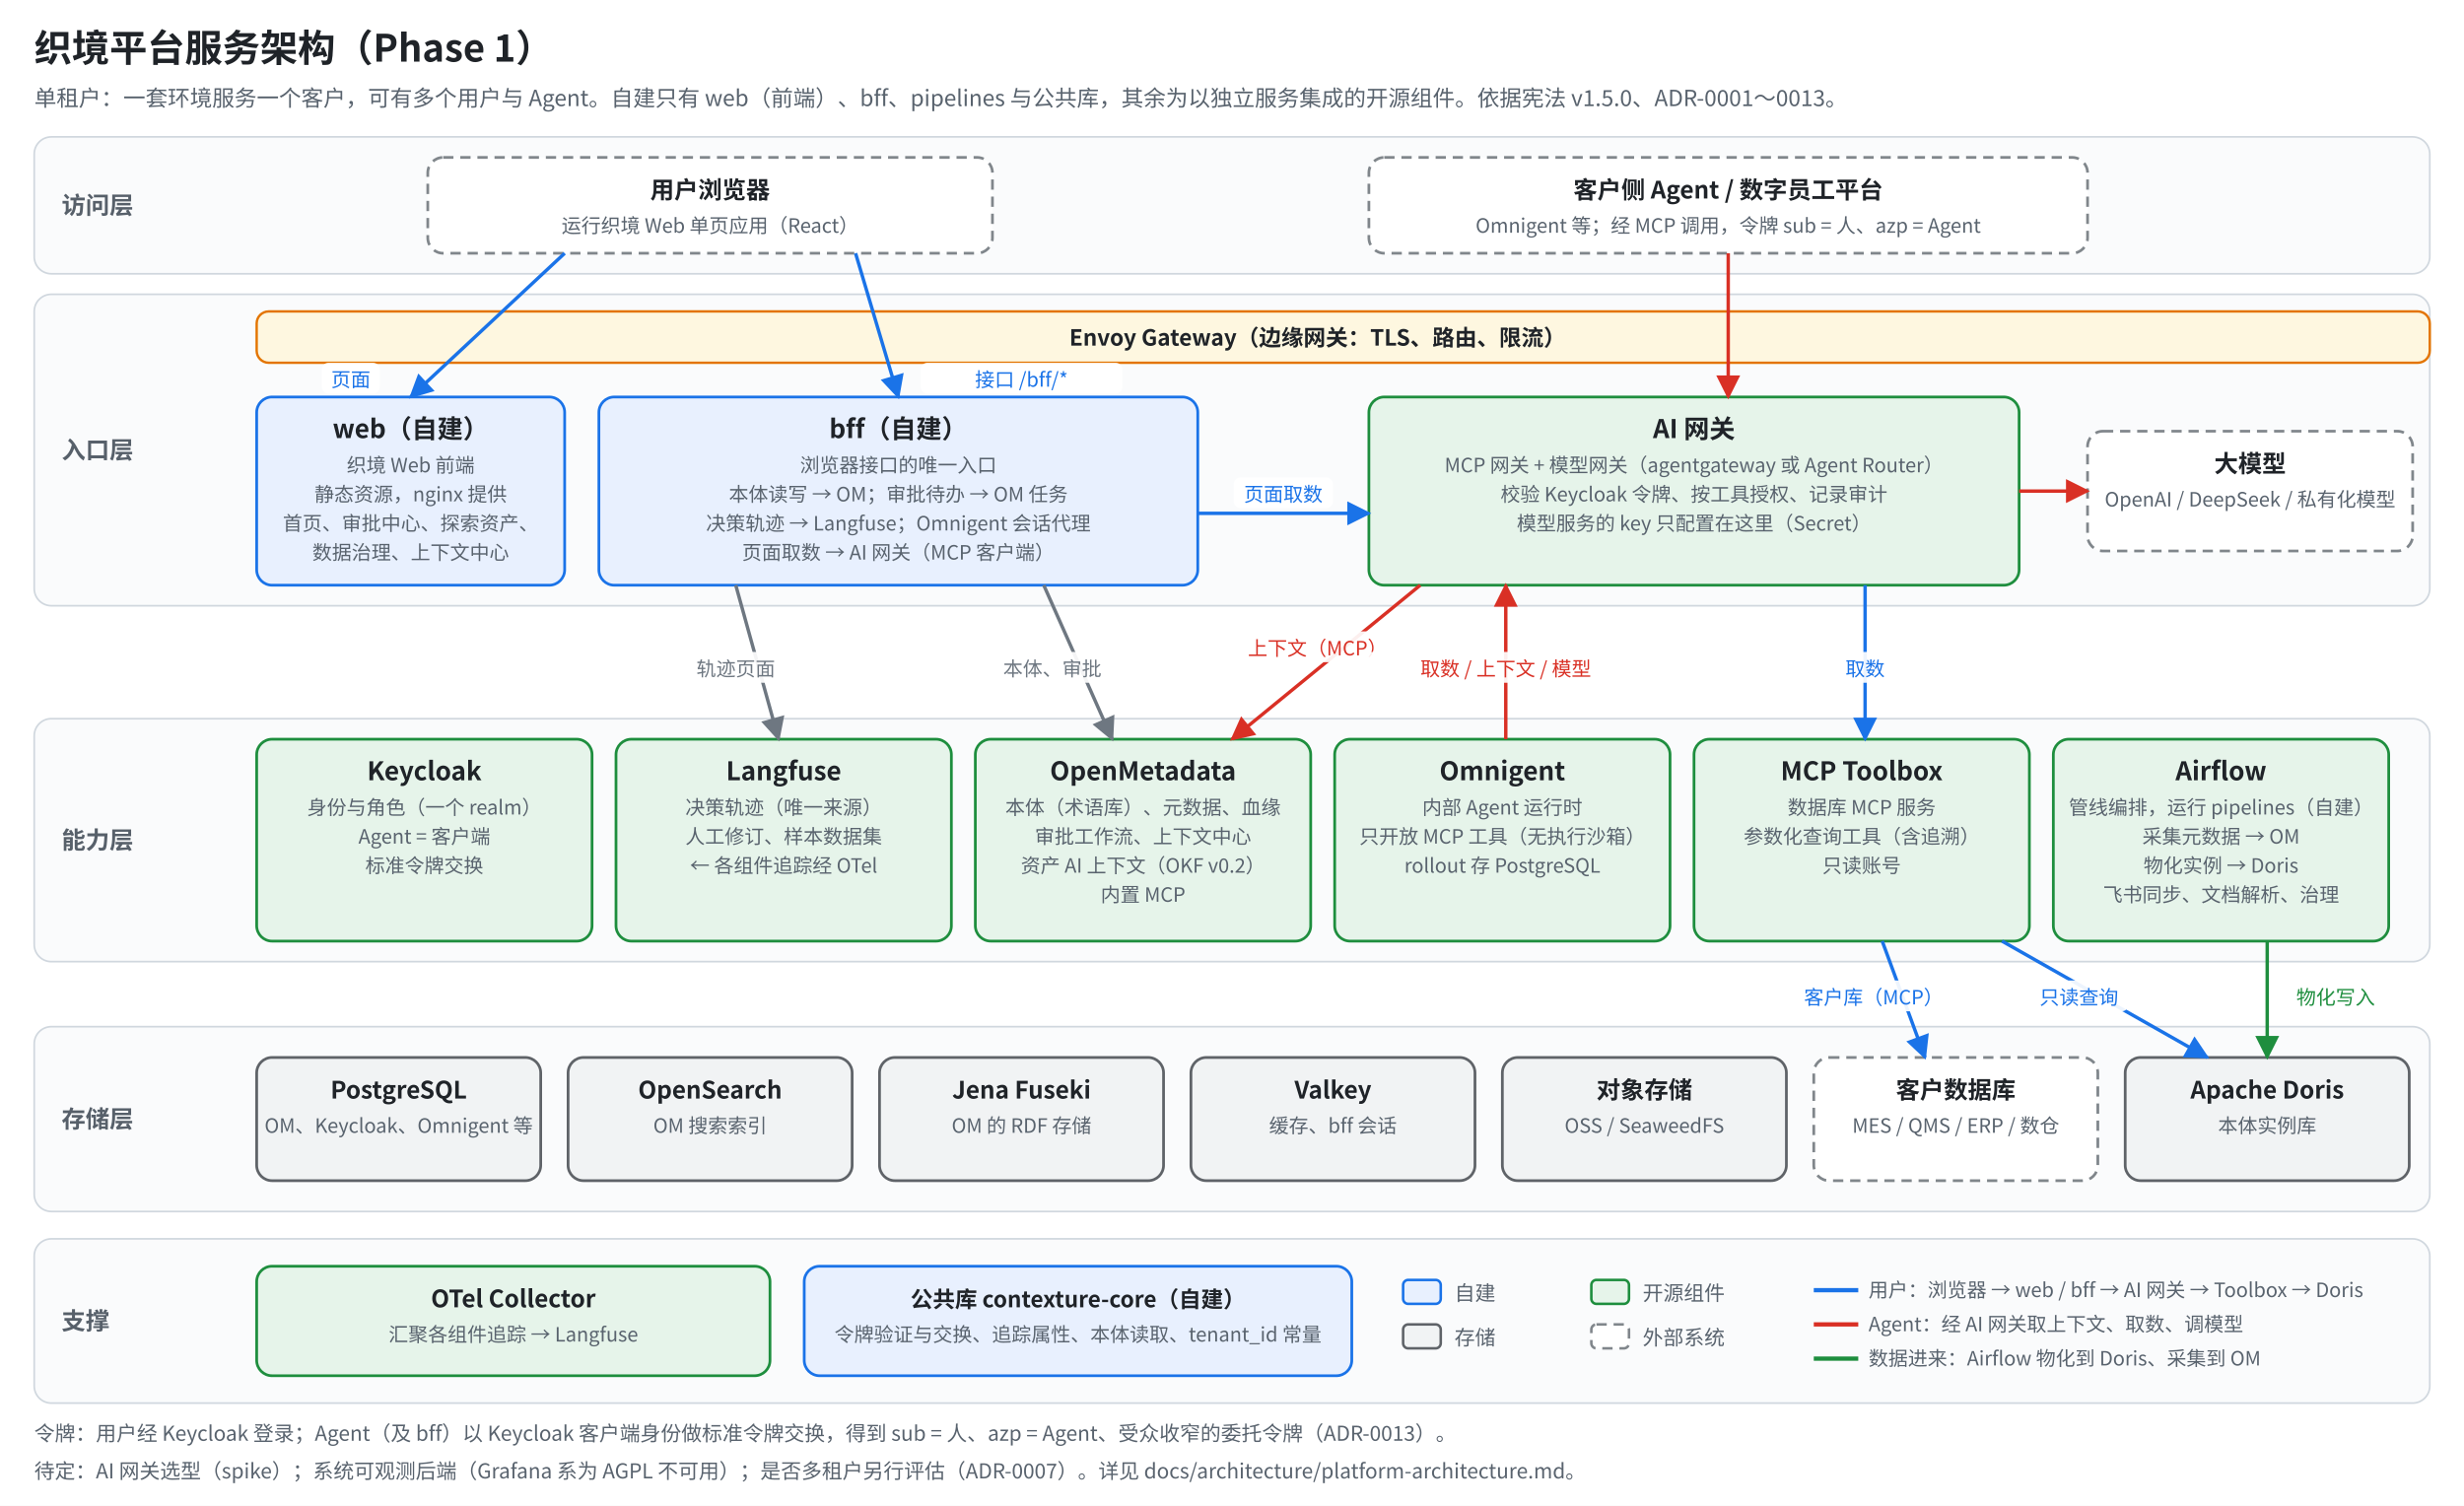
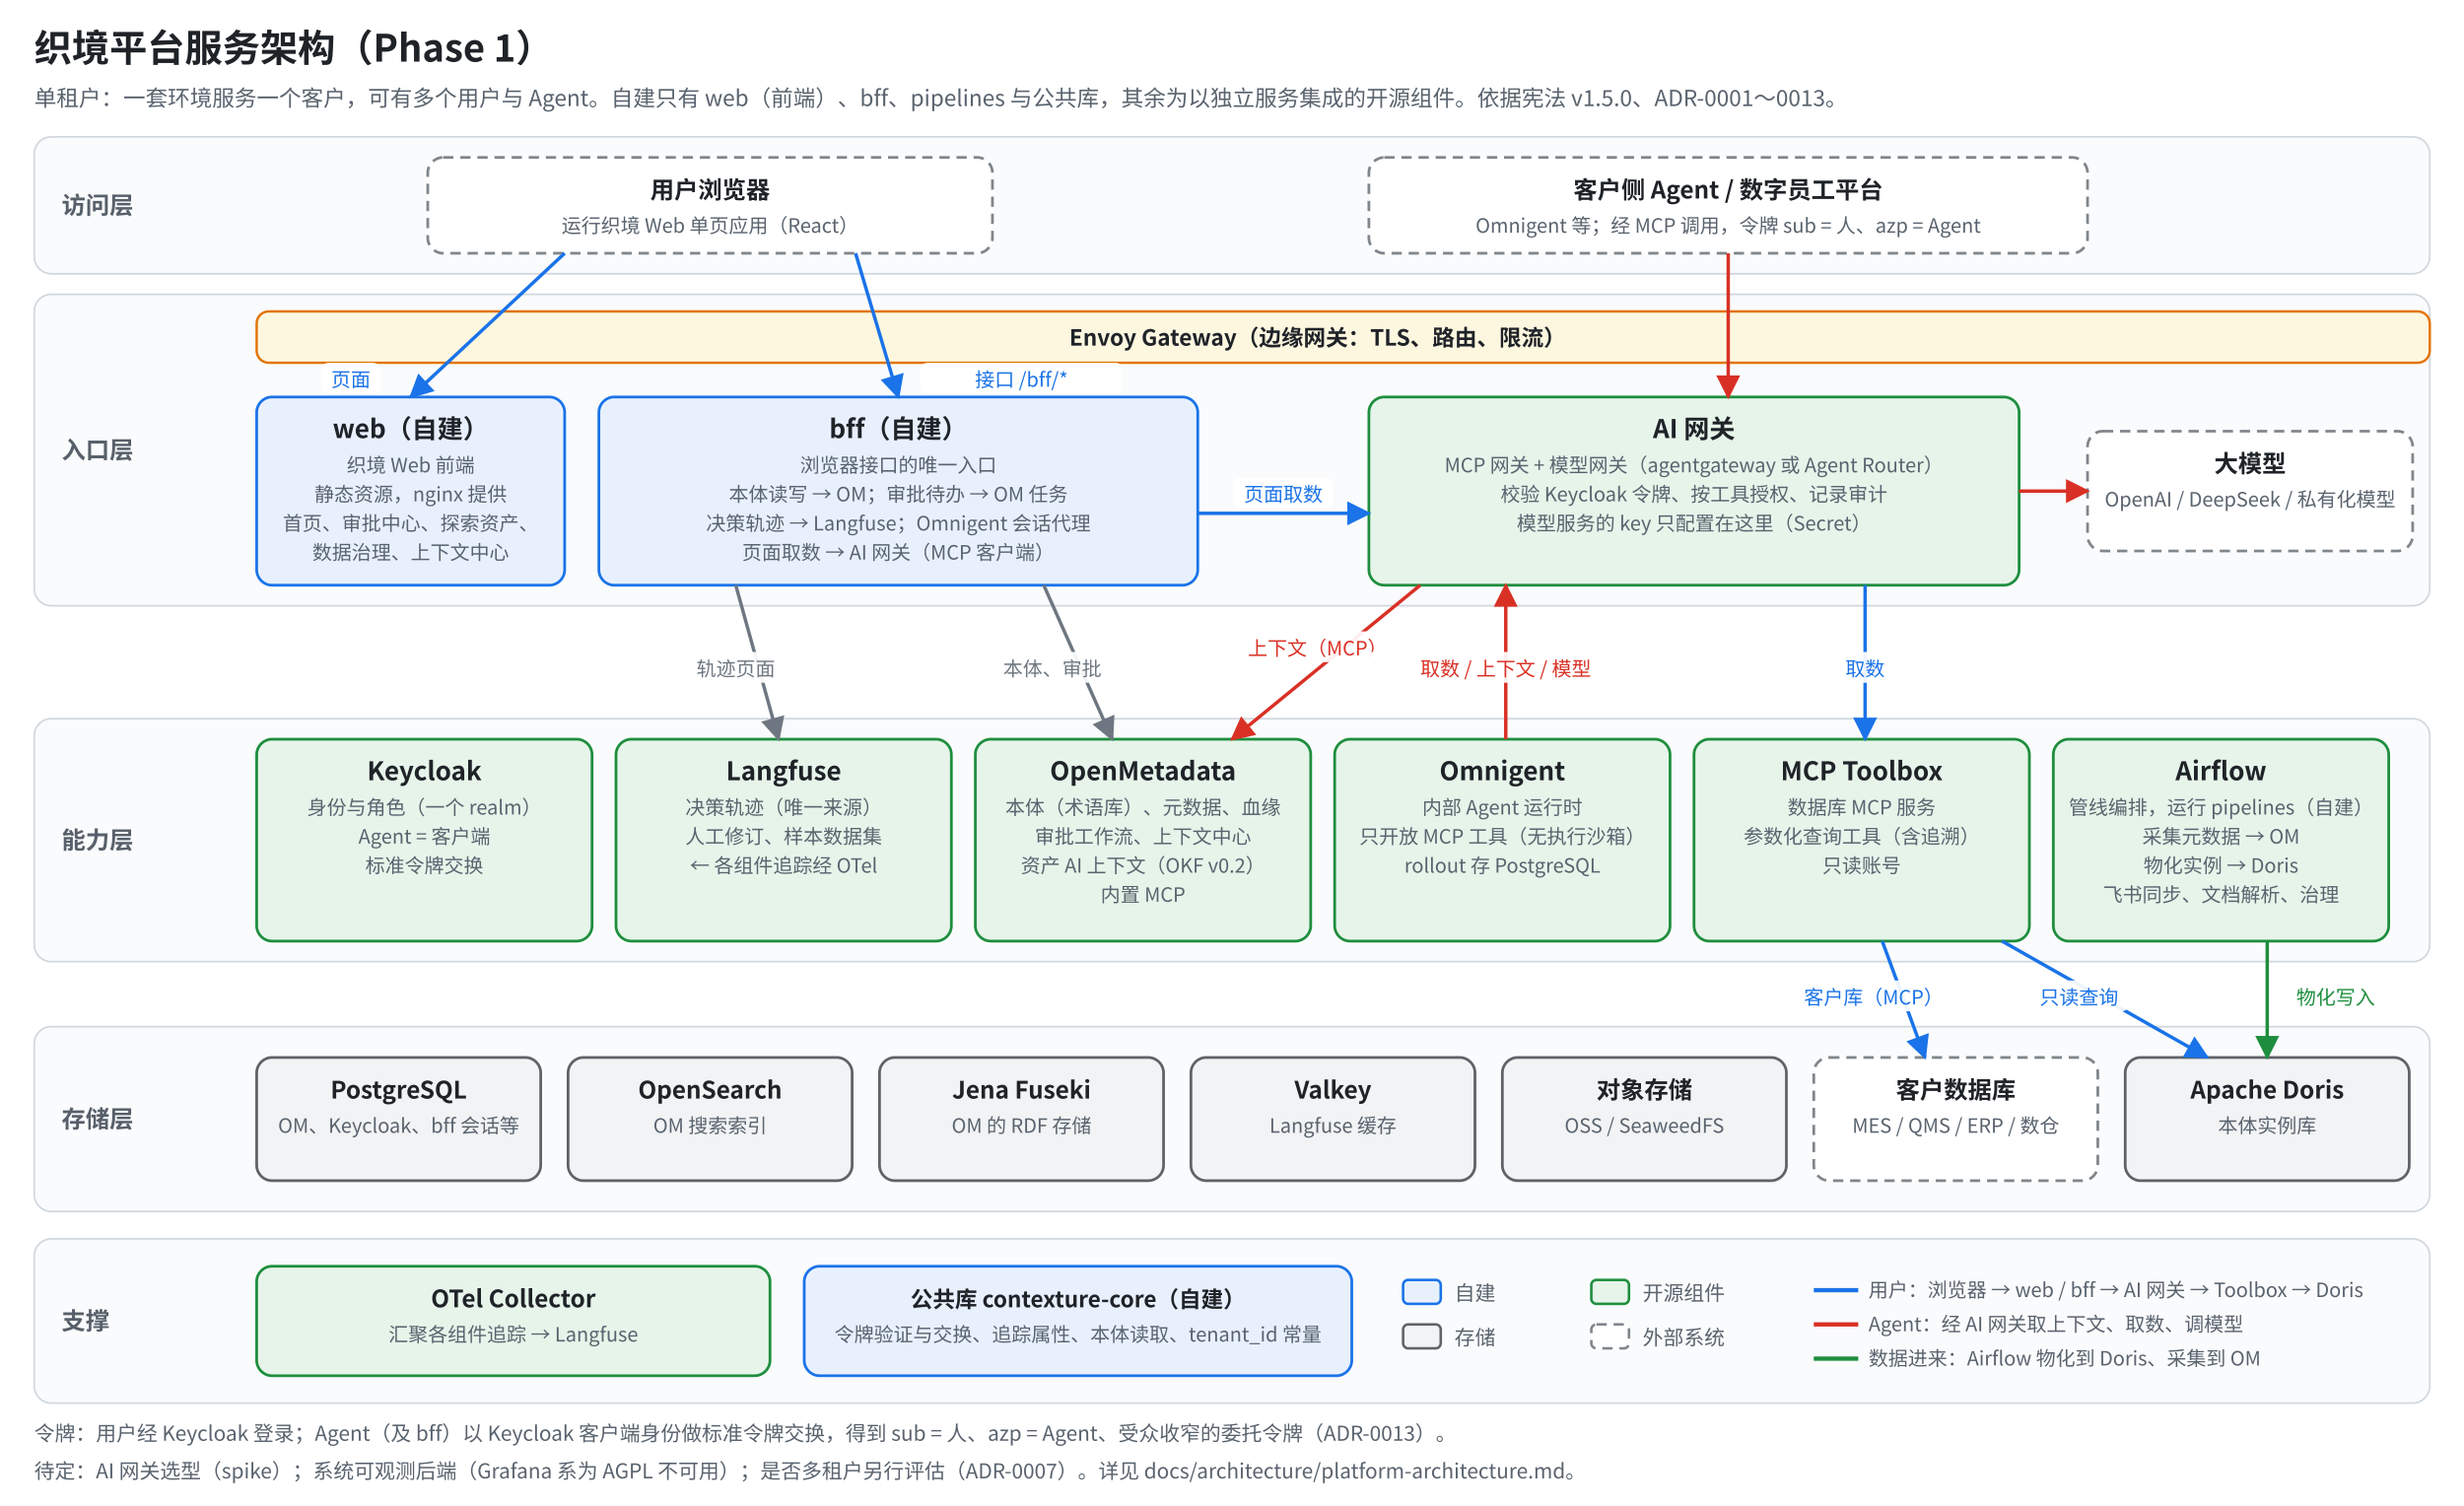
<svg xmlns="http://www.w3.org/2000/svg" width="1440" height="880" viewBox="0 0 1440 880" font-family="PingFang SC, Microsoft YaHei, Noto Sans CJK SC, Helvetica, Arial, sans-serif" role="img" aria-label="织境平台服务架构（Phase 1）">
  <defs>
    <marker id="mu" viewBox="0 0 10 10" refX="9" refY="5" markerWidth="7" markerHeight="7" orient="auto-start-reverse">
      <path d="M0,0 L10,5 L0,10 z" fill="#1a73e8" />
    </marker>
    <marker id="ma" viewBox="0 0 10 10" refX="9" refY="5" markerWidth="7" markerHeight="7" orient="auto-start-reverse">
      <path d="M0,0 L10,5 L0,10 z" fill="#d93025" />
    </marker>
    <marker id="mp" viewBox="0 0 10 10" refX="9" refY="5" markerWidth="7" markerHeight="7" orient="auto-start-reverse">
      <path d="M0,0 L10,5 L0,10 z" fill="#1e8e3e" />
    </marker>
    <marker id="mg" viewBox="0 0 10 10" refX="9" refY="5" markerWidth="7" markerHeight="7" orient="auto-start-reverse">
      <path d="M0,0 L10,5 L0,10 z" fill="#6e7781" />
    </marker>
  </defs>
  <rect width="1440" height="880" fill="#ffffff" />
  <text x="20" y="36" font-size="22" font-weight="600" fill="#1f2328">织境平台服务架构（Phase 1）</text>
  <text x="20" y="62" font-size="13" fill="#59636e">单租户：一套环境服务一个客户，可有多个用户与 Agent。自建只有 web（前端）、bff、pipelines 与公共库，其余为以独立服务集成的开源组件。依据宪法 v1.5.0、ADR-0001～0013。</text>
  <rect x="20" y="80" width="1400" height="80" rx="10" fill="#fafbfc" stroke="#d0d7de" />
  <text x="36" y="125.0" font-size="14" font-weight="600" fill="#57606a">访问层</text>
  <rect x="20" y="172" width="1400" height="182" rx="10" fill="#fafbfc" stroke="#d0d7de" />
  <text x="36" y="268.0" font-size="14" font-weight="600" fill="#57606a">入口层</text>
  <rect x="20" y="420" width="1400" height="142" rx="10" fill="#fafbfc" stroke="#d0d7de" />
  <text x="36" y="496.0" font-size="14" font-weight="600" fill="#57606a">能力层</text>
  <rect x="20" y="600" width="1400" height="108" rx="10" fill="#fafbfc" stroke="#d0d7de" />
  <text x="36" y="659.0" font-size="14" font-weight="600" fill="#57606a">存储层</text>
  <rect x="20" y="724" width="1400" height="96" rx="10" fill="#fafbfc" stroke="#d0d7de" />
  <text x="36" y="777.0" font-size="14" font-weight="600" fill="#57606a">支撑</text>
  <rect x="250" y="92" width="330" height="56" rx="9" fill="#ffffff" stroke="#80868b" stroke-width="1.6" stroke-dasharray="6 4" />
  <text x="415.0" y="116" font-size="14" font-weight="600" fill="#1f2328" text-anchor="middle">用户浏览器</text>
  <text x="415.0" y="136" font-size="11.5" fill="#59636e" text-anchor="middle">运行织境 Web 单页应用（React）</text>
  <rect x="800" y="92" width="420" height="56" rx="9" fill="#ffffff" stroke="#80868b" stroke-width="1.6" stroke-dasharray="6 4" />
  <text x="1010.0" y="116" font-size="14" font-weight="600" fill="#1f2328" text-anchor="middle">客户侧 Agent / 数字员工平台</text>
  <text x="1010.0" y="136" font-size="11.5" fill="#59636e" text-anchor="middle">Omnigent 等；经 MCP 调用，令牌 sub = 人、azp = Agent</text>
  <rect x="150" y="182" width="1270" height="30" rx="7" fill="#fef7e0" stroke="#e37400" stroke-width="1.4" />
  <text x="770" y="202" font-size="13" font-weight="600" fill="#1f2328" text-anchor="middle">Envoy Gateway（边缘网关：TLS、路由、限流）</text>
  <rect x="150" y="232" width="180" height="110" rx="9" fill="#e8f0fe" stroke="#1a73e8" stroke-width="1.6" />
  <text x="240.0" y="256" font-size="15" font-weight="600" fill="#1f2328" text-anchor="middle">web（自建）</text>
  <text x="240.0" y="276" font-size="11.5" fill="#59636e" text-anchor="middle">织境 Web 前端</text>
  <text x="240.0" y="293" font-size="11.5" fill="#59636e" text-anchor="middle">静态资源，nginx 提供</text>
  <text x="240.0" y="310" font-size="11.5" fill="#59636e" text-anchor="middle">首页、审批中心、探索资产、</text>
  <text x="240.0" y="327" font-size="11.5" fill="#59636e" text-anchor="middle">数据治理、上下文中心</text>
  <rect x="350" y="232" width="350" height="110" rx="9" fill="#e8f0fe" stroke="#1a73e8" stroke-width="1.6" />
  <text x="525.0" y="256" font-size="15" font-weight="600" fill="#1f2328" text-anchor="middle">bff（自建）</text>
  <text x="525.0" y="276" font-size="11.5" fill="#59636e" text-anchor="middle">浏览器接口的唯一入口</text>
  <text x="525.0" y="293" font-size="11.5" fill="#59636e" text-anchor="middle">本体读写 → OM；审批待办 → OM 任务</text>
  <text x="525.0" y="310" font-size="11.5" fill="#59636e" text-anchor="middle">决策轨迹 → Langfuse；Omnigent 会话代理</text>
  <text x="525.0" y="327" font-size="11.5" fill="#59636e" text-anchor="middle">页面取数 → AI 网关（MCP 客户端）</text>
  <rect x="800" y="232" width="380" height="110" rx="9" fill="#e6f4ea" stroke="#1e8e3e" stroke-width="1.6" />
  <text x="990.0" y="256" font-size="15" font-weight="600" fill="#1f2328" text-anchor="middle">AI 网关</text>
  <text x="990.0" y="276" font-size="11.5" fill="#59636e" text-anchor="middle">MCP 网关 + 模型网关（agentgateway 或 Agent Router）</text>
  <text x="990.0" y="293" font-size="11.5" fill="#59636e" text-anchor="middle">校验 Keycloak 令牌、按工具授权、记录审计</text>
  <text x="990.0" y="310" font-size="11.5" fill="#59636e" text-anchor="middle">模型服务的 key 只配置在这里（Secret）</text>
  <rect x="1220" y="252" width="190" height="70" rx="9" fill="#ffffff" stroke="#80868b" stroke-width="1.6" stroke-dasharray="6 4" />
  <text x="1315.0" y="276" font-size="14" font-weight="600" fill="#1f2328" text-anchor="middle">大模型</text>
  <text x="1315.0" y="296" font-size="11.5" fill="#59636e" text-anchor="middle">OpenAI / DeepSeek / 私有化模型</text>
  <rect x="150" y="432" width="196" height="118" rx="9" fill="#e6f4ea" stroke="#1e8e3e" stroke-width="1.6" />
  <text x="248.0" y="456" font-size="15" font-weight="600" fill="#1f2328" text-anchor="middle">Keycloak</text>
  <text x="248.0" y="476" font-size="11.5" fill="#59636e" text-anchor="middle">身份与角色（一个 realm）</text>
  <text x="248.0" y="493" font-size="11.5" fill="#59636e" text-anchor="middle">Agent = 客户端</text>
  <text x="248.0" y="510" font-size="11.5" fill="#59636e" text-anchor="middle">标准令牌交换</text>
  <rect x="360" y="432" width="196" height="118" rx="9" fill="#e6f4ea" stroke="#1e8e3e" stroke-width="1.6" />
  <text x="458.0" y="456" font-size="15" font-weight="600" fill="#1f2328" text-anchor="middle">Langfuse</text>
  <text x="458.0" y="476" font-size="11.5" fill="#59636e" text-anchor="middle">决策轨迹（唯一来源）</text>
  <text x="458.0" y="493" font-size="11.5" fill="#59636e" text-anchor="middle">人工修订、样本数据集</text>
  <text x="458.0" y="510" font-size="11.5" fill="#59636e" text-anchor="middle">← 各组件追踪经 OTel</text>
  <rect x="570" y="432" width="196" height="118" rx="9" fill="#e6f4ea" stroke="#1e8e3e" stroke-width="1.6" />
  <text x="668.0" y="456" font-size="15" font-weight="600" fill="#1f2328" text-anchor="middle">OpenMetadata</text>
  <text x="668.0" y="476" font-size="11.5" fill="#59636e" text-anchor="middle">本体（术语库）、元数据、血缘</text>
  <text x="668.0" y="493" font-size="11.5" fill="#59636e" text-anchor="middle">审批工作流、上下文中心</text>
  <text x="668.0" y="510" font-size="11.5" fill="#59636e" text-anchor="middle">资产 AI 上下文（OKF v0.2）</text>
  <text x="668.0" y="527" font-size="11.5" fill="#59636e" text-anchor="middle">内置 MCP</text>
  <rect x="780" y="432" width="196" height="118" rx="9" fill="#e6f4ea" stroke="#1e8e3e" stroke-width="1.6" />
  <text x="878.0" y="456" font-size="15" font-weight="600" fill="#1f2328" text-anchor="middle">Omnigent</text>
  <text x="878.0" y="476" font-size="11.5" fill="#59636e" text-anchor="middle">内部 Agent 运行时</text>
  <text x="878.0" y="493" font-size="11.5" fill="#59636e" text-anchor="middle">只开放 MCP 工具（无执行沙箱）</text>
  <text x="878.0" y="510" font-size="11.5" fill="#59636e" text-anchor="middle">rollout 存 PostgreSQL</text>
  <rect x="990" y="432" width="196" height="118" rx="9" fill="#e6f4ea" stroke="#1e8e3e" stroke-width="1.6" />
  <text x="1088.0" y="456" font-size="15" font-weight="600" fill="#1f2328" text-anchor="middle">MCP Toolbox</text>
  <text x="1088.0" y="476" font-size="11.5" fill="#59636e" text-anchor="middle">数据库 MCP 服务</text>
  <text x="1088.0" y="493" font-size="11.5" fill="#59636e" text-anchor="middle">参数化查询工具（含追溯）</text>
  <text x="1088.0" y="510" font-size="11.5" fill="#59636e" text-anchor="middle">只读账号</text>
  <rect x="1200" y="432" width="196" height="118" rx="9" fill="#e6f4ea" stroke="#1e8e3e" stroke-width="1.6" />
  <text x="1298.0" y="456" font-size="15" font-weight="600" fill="#1f2328" text-anchor="middle">Airflow</text>
  <text x="1298.0" y="476" font-size="11.5" fill="#59636e" text-anchor="middle">管线编排，运行 pipelines（自建）</text>
  <text x="1298.0" y="493" font-size="11.5" fill="#59636e" text-anchor="middle">采集元数据 → OM</text>
  <text x="1298.0" y="510" font-size="11.5" fill="#59636e" text-anchor="middle">物化实例 → Doris</text>
  <text x="1298.0" y="527" font-size="11.5" fill="#59636e" text-anchor="middle">飞书同步、文档解析、治理</text>
  <rect x="150" y="618" width="166" height="72" rx="9" fill="#f1f3f4" stroke="#5f6368" stroke-width="1.6" />
  <text x="233.0" y="642" font-size="14" font-weight="600" fill="#1f2328" text-anchor="middle">PostgreSQL</text>
-   <text x="233.0" y="662" font-size="11.5" fill="#59636e" text-anchor="middle">OM、Keycloak、Omnigent 等</text>
+   <text x="233.0" y="662" font-size="11.5" fill="#59636e" text-anchor="middle">OM、Keycloak、bff 会话等</text>
  <rect x="332" y="618" width="166" height="72" rx="9" fill="#f1f3f4" stroke="#5f6368" stroke-width="1.6" />
  <text x="415.0" y="642" font-size="14" font-weight="600" fill="#1f2328" text-anchor="middle">OpenSearch</text>
  <text x="415.0" y="662" font-size="11.5" fill="#59636e" text-anchor="middle">OM 搜索索引</text>
  <rect x="514" y="618" width="166" height="72" rx="9" fill="#f1f3f4" stroke="#5f6368" stroke-width="1.6" />
  <text x="597.0" y="642" font-size="14" font-weight="600" fill="#1f2328" text-anchor="middle">Jena Fuseki</text>
  <text x="597.0" y="662" font-size="11.5" fill="#59636e" text-anchor="middle">OM 的 RDF 存储</text>
  <rect x="696" y="618" width="166" height="72" rx="9" fill="#f1f3f4" stroke="#5f6368" stroke-width="1.6" />
  <text x="779.0" y="642" font-size="14" font-weight="600" fill="#1f2328" text-anchor="middle">Valkey</text>
-   <text x="779.0" y="662" font-size="11.5" fill="#59636e" text-anchor="middle">缓存、bff 会话</text>
+   <text x="779.0" y="662" font-size="11.5" fill="#59636e" text-anchor="middle">Langfuse 缓存</text>
  <rect x="878" y="618" width="166" height="72" rx="9" fill="#f1f3f4" stroke="#5f6368" stroke-width="1.6" />
  <text x="961.0" y="642" font-size="14" font-weight="600" fill="#1f2328" text-anchor="middle">对象存储</text>
  <text x="961.0" y="662" font-size="11.5" fill="#59636e" text-anchor="middle">OSS / SeaweedFS</text>
  <rect x="1060" y="618" width="166" height="72" rx="9" fill="#ffffff" stroke="#80868b" stroke-width="1.6" stroke-dasharray="6 4" />
  <text x="1143.0" y="642" font-size="14" font-weight="600" fill="#1f2328" text-anchor="middle">客户数据库</text>
  <text x="1143.0" y="662" font-size="11.5" fill="#59636e" text-anchor="middle">MES / QMS / ERP / 数仓</text>
  <rect x="1242" y="618" width="166" height="72" rx="9" fill="#f1f3f4" stroke="#5f6368" stroke-width="1.6" />
  <text x="1325.0" y="642" font-size="14" font-weight="600" fill="#1f2328" text-anchor="middle">Apache Doris</text>
  <text x="1325.0" y="662" font-size="11.5" fill="#59636e" text-anchor="middle">本体实例库</text>
  <rect x="150" y="740" width="300" height="64" rx="9" fill="#e6f4ea" stroke="#1e8e3e" stroke-width="1.6" />
  <text x="300.0" y="764" font-size="14" font-weight="600" fill="#1f2328" text-anchor="middle">OTel Collector</text>
  <text x="300.0" y="784" font-size="11.5" fill="#59636e" text-anchor="middle">汇聚各组件追踪 → Langfuse</text>
  <rect x="470" y="740" width="320" height="64" rx="9" fill="#e8f0fe" stroke="#1a73e8" stroke-width="1.6" />
  <text x="630.0" y="764" font-size="13" font-weight="600" fill="#1f2328" text-anchor="middle">公共库 contexture-core（自建）</text>
  <text x="630.0" y="784" font-size="11.5" fill="#59636e" text-anchor="middle">令牌验证与交换、追踪属性、本体读取、tenant_id 常量</text>
  <line x1="330" y1="148" x2="240" y2="232" stroke="#1a73e8" stroke-width="2" marker-end="url(#mu)" />
  <rect x="188.0" y="212" width="34" height="18" rx="4" fill="#ffffff" opacity="0.92" />
  <text x="205" y="226" font-size="11.5" fill="#1a73e8" text-anchor="middle">页面</text>
  <line x1="500" y1="148" x2="525" y2="232" stroke="#1a73e8" stroke-width="2" marker-end="url(#mu)" />
  <rect x="538.0" y="212" width="118" height="18" rx="4" fill="#ffffff" opacity="0.92" />
  <text x="597" y="226" font-size="11.5" fill="#1a73e8" text-anchor="middle">接口 /bff/*</text>
  <line x1="1010" y1="148" x2="1010" y2="232" stroke="#d93025" stroke-width="2" marker-end="url(#ma)" />
  <line x1="700" y1="300" x2="800" y2="300" stroke="#1a73e8" stroke-width="2" marker-end="url(#mu)" />
  <rect x="721.0" y="279" width="58" height="18" rx="4" fill="#ffffff" opacity="0.92" />
  <text x="750" y="293" font-size="11.5" fill="#1a73e8" text-anchor="middle">页面取数</text>
  <line x1="1180" y1="287" x2="1220" y2="287" stroke="#d93025" stroke-width="2" marker-end="url(#ma)" />
  <line x1="430" y1="342" x2="455" y2="432" stroke="#6e7781" stroke-width="2" marker-end="url(#mg)" />
  <rect x="401.0" y="381" width="58" height="18" rx="4" fill="#ffffff" opacity="0.92" />
  <text x="430" y="395" font-size="11.5" fill="#6e7781" text-anchor="middle">轨迹页面</text>
  <line x1="610" y1="342" x2="650" y2="432" stroke="#6e7781" stroke-width="2" marker-end="url(#mg)" />
  <rect x="580.0" y="381" width="70" height="18" rx="4" fill="#ffffff" opacity="0.92" />
  <text x="615" y="395" font-size="11.5" fill="#6e7781" text-anchor="middle">本体、审批</text>
  <line x1="830" y1="342" x2="720" y2="432" stroke="#d93025" stroke-width="2" marker-end="url(#ma)" />
  <rect x="717.0" y="369" width="106" height="18" rx="4" fill="#ffffff" opacity="0.92" />
  <text x="770" y="383" font-size="11.5" fill="#d93025" text-anchor="middle">上下文（MCP）</text>
  <line x1="880" y1="432" x2="880" y2="342" stroke="#d93025" stroke-width="2" marker-end="url(#ma)" />
  <rect x="797.0" y="381" width="166" height="18" rx="4" fill="#ffffff" opacity="0.92" />
  <text x="880" y="395" font-size="11.5" fill="#d93025" text-anchor="middle">取数 / 上下文 / 模型</text>
  <line x1="1090" y1="342" x2="1090" y2="432" stroke="#1a73e8" stroke-width="2" marker-end="url(#mu)" />
  <rect x="1073.0" y="381" width="34" height="18" rx="4" fill="#ffffff" opacity="0.92" />
  <text x="1090" y="395" font-size="11.5" fill="#1a73e8" text-anchor="middle">取数</text>
  <line x1="1100" y1="550" x2="1125" y2="618" stroke="#1a73e8" stroke-width="2" marker-end="url(#mu)" />
  <rect x="1042.0" y="573" width="106" height="18" rx="4" fill="#ffffff" opacity="0.92" />
  <text x="1095" y="587" font-size="11.5" fill="#1a73e8" text-anchor="middle">客户库（MCP）</text>
  <line x1="1170" y1="550" x2="1290" y2="618" stroke="#1a73e8" stroke-width="2" marker-end="url(#mu)" />
  <rect x="1186.0" y="573" width="58" height="18" rx="4" fill="#ffffff" opacity="0.92" />
  <text x="1215" y="587" font-size="11.5" fill="#1a73e8" text-anchor="middle">只读查询</text>
  <line x1="1325" y1="550" x2="1325" y2="618" stroke="#1e8e3e" stroke-width="2" marker-end="url(#mp)" />
  <rect x="1336.0" y="573" width="58" height="18" rx="4" fill="#ffffff" opacity="0.92" />
  <text x="1365" y="587" font-size="11.5" fill="#1e8e3e" text-anchor="middle">物化写入</text>
  <rect x="820" y="748" width="22" height="14" rx="3" fill="#e8f0fe" stroke="#1a73e8" stroke-width="1.5" />
  <text x="850" y="760" font-size="12" fill="#59636e">自建</text>
  <rect x="930" y="748" width="22" height="14" rx="3" fill="#e6f4ea" stroke="#1e8e3e" stroke-width="1.5" />
  <text x="960" y="760" font-size="12" fill="#59636e">开源组件</text>
  <rect x="820" y="774" width="22" height="14" rx="3" fill="#f1f3f4" stroke="#5f6368" stroke-width="1.5" />
  <text x="850" y="786" font-size="12" fill="#59636e">存储</text>
  <rect x="930" y="774" width="22" height="14" rx="3" fill="#ffffff" stroke="#80868b" stroke-width="1.5" stroke-dasharray="6 4" />
  <text x="960" y="786" font-size="12" fill="#59636e">外部系统</text>
  <line x1="1060" y1="754" x2="1086" y2="754" stroke="#1a73e8" stroke-width="2.5" />
  <text x="1092" y="758" font-size="11.5" fill="#59636e">用户：浏览器 → web / bff → AI 网关 → Toolbox → Doris</text>
  <line x1="1060" y1="774" x2="1086" y2="774" stroke="#d93025" stroke-width="2.5" />
  <text x="1092" y="778" font-size="11.5" fill="#59636e">Agent：经 AI 网关取上下文、取数、调模型</text>
  <line x1="1060" y1="794" x2="1086" y2="794" stroke="#1e8e3e" stroke-width="2.5" />
  <text x="1092" y="798" font-size="11.5" fill="#59636e">数据进来：Airflow 物化到 Doris、采集到 OM</text>
  <text x="20" y="842" font-size="12" fill="#59636e">令牌：用户经 Keycloak 登录；Agent（及 bff）以 Keycloak 客户端身份做标准令牌交换，得到 sub = 人、azp = Agent、受众收窄的委托令牌（ADR-0013）。</text>
  <text x="20" y="864" font-size="12" fill="#59636e">待定：AI 网关选型（spike）；系统可观测后端（Grafana 系为 AGPL 不可用）；是否多租户另行评估（ADR-0007）。详见 docs/architecture/platform-architecture.md。</text>
</svg>
